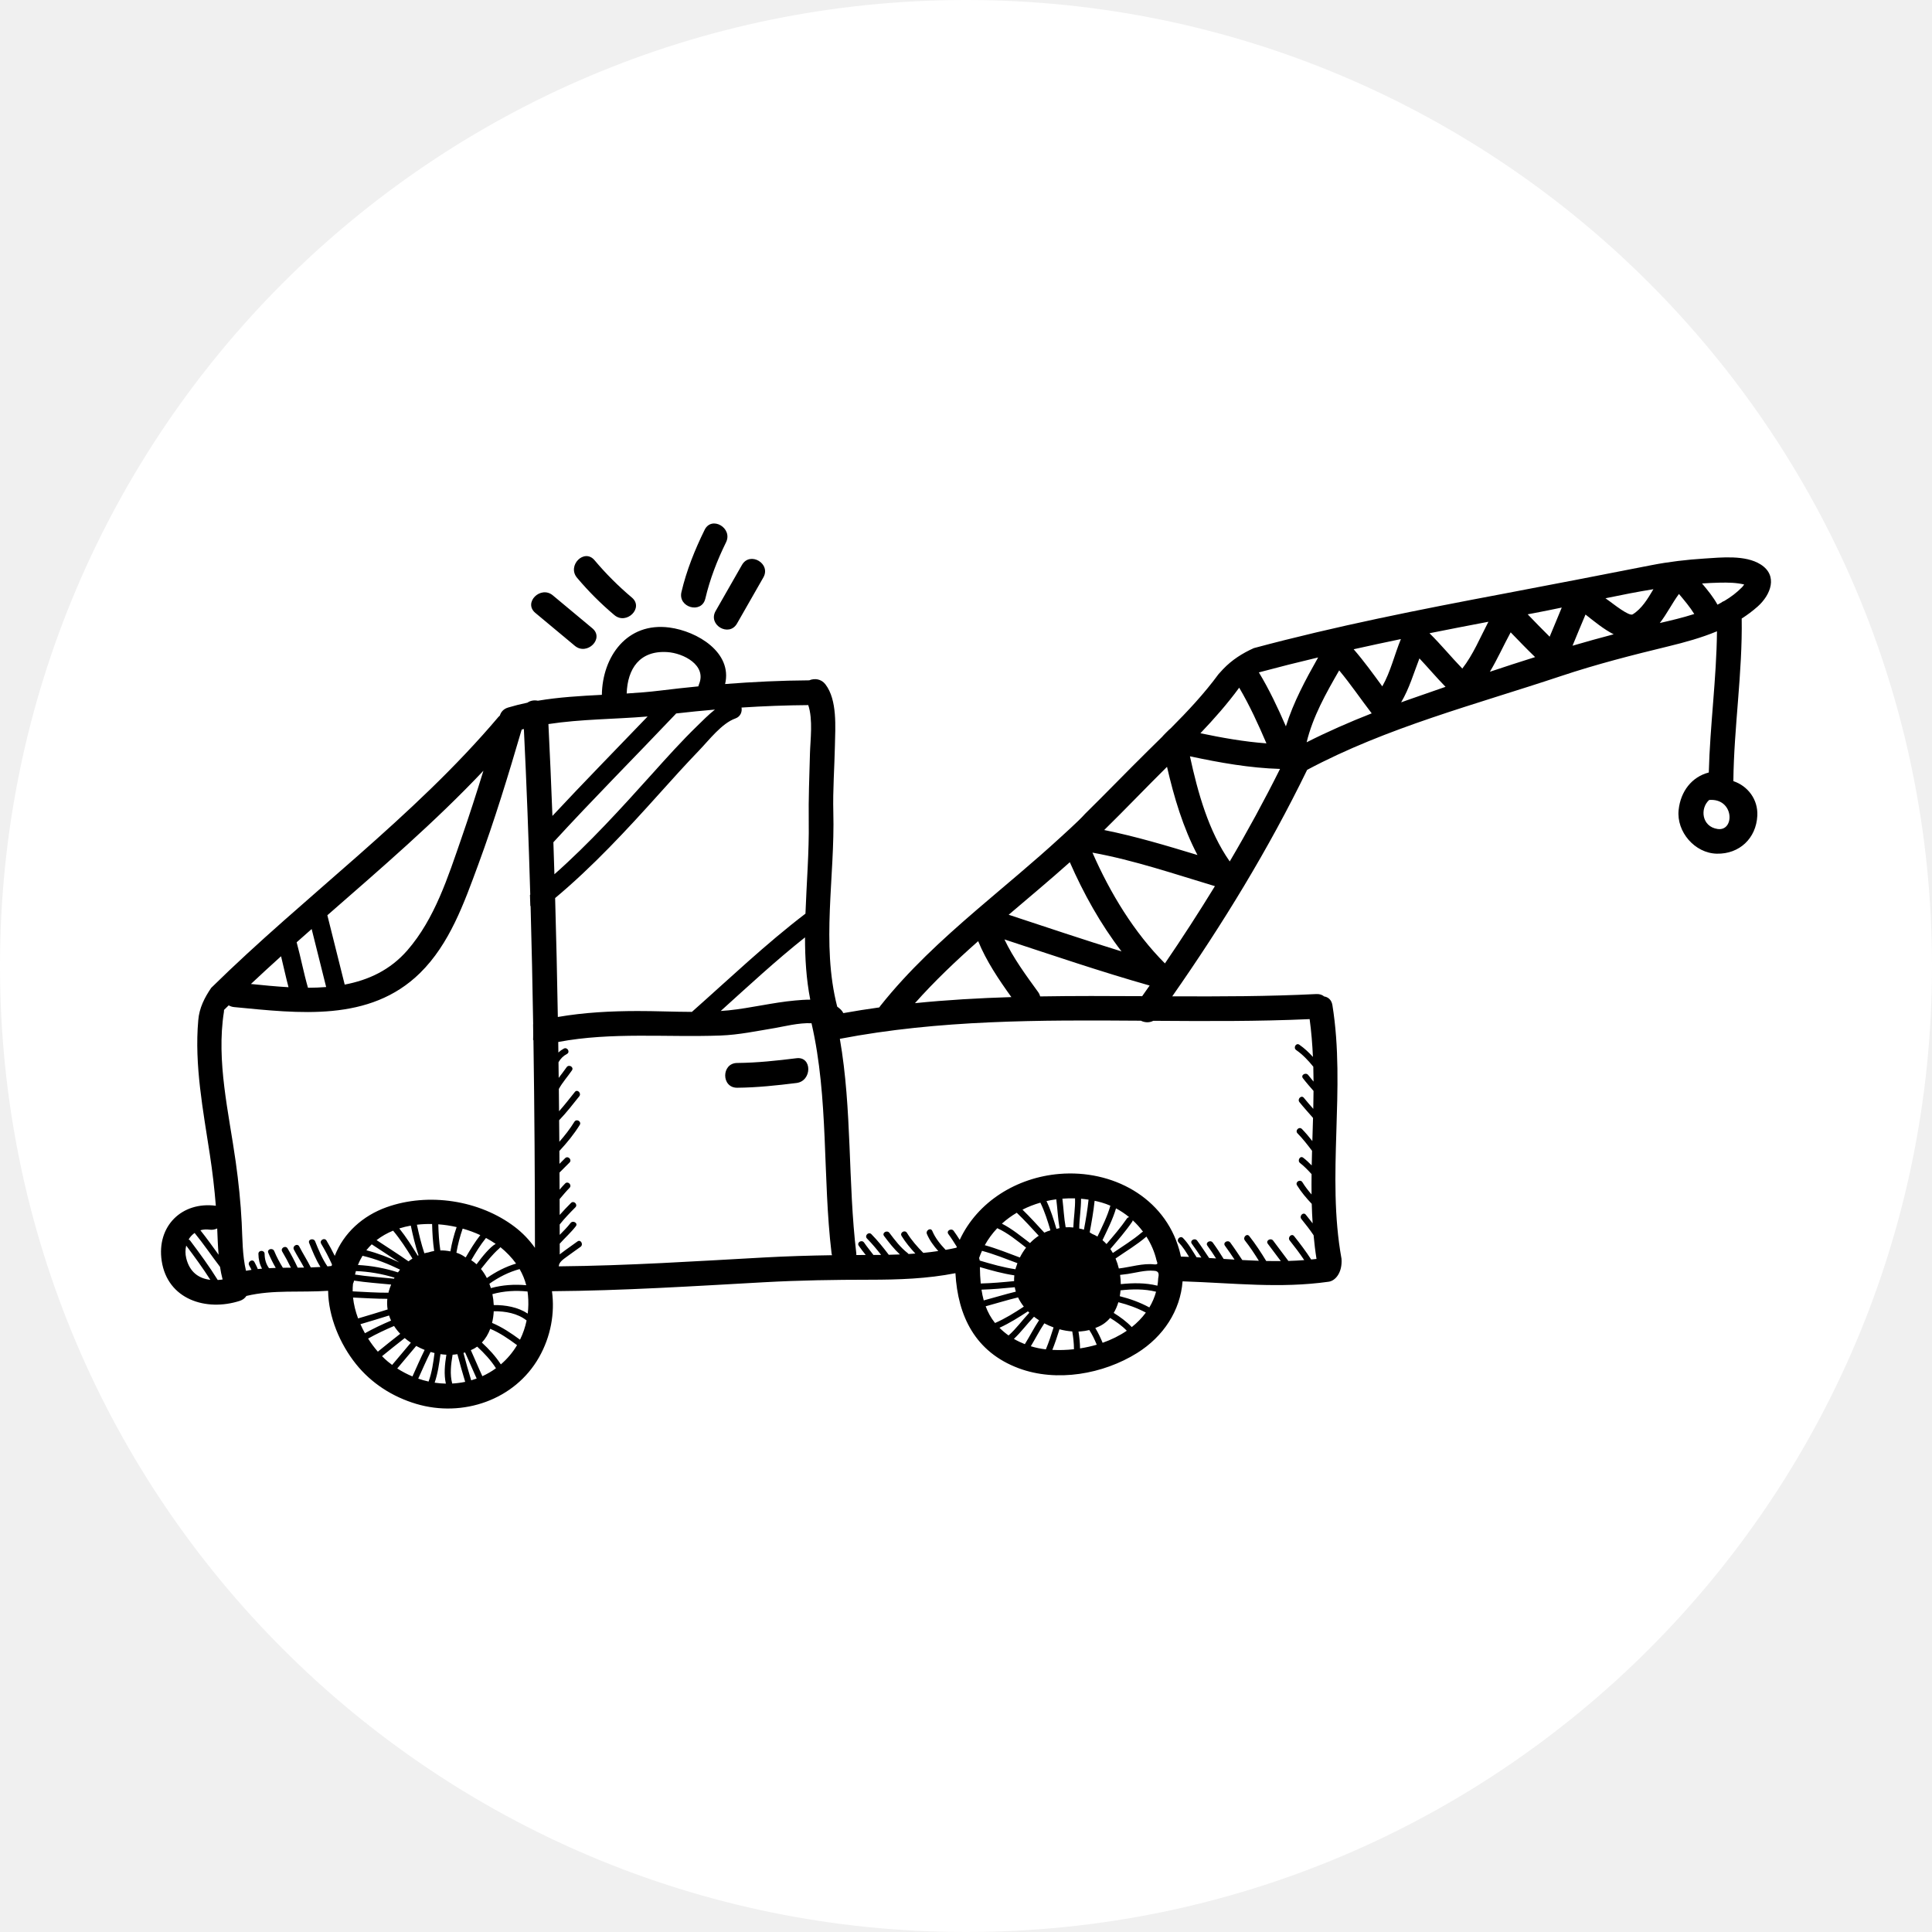
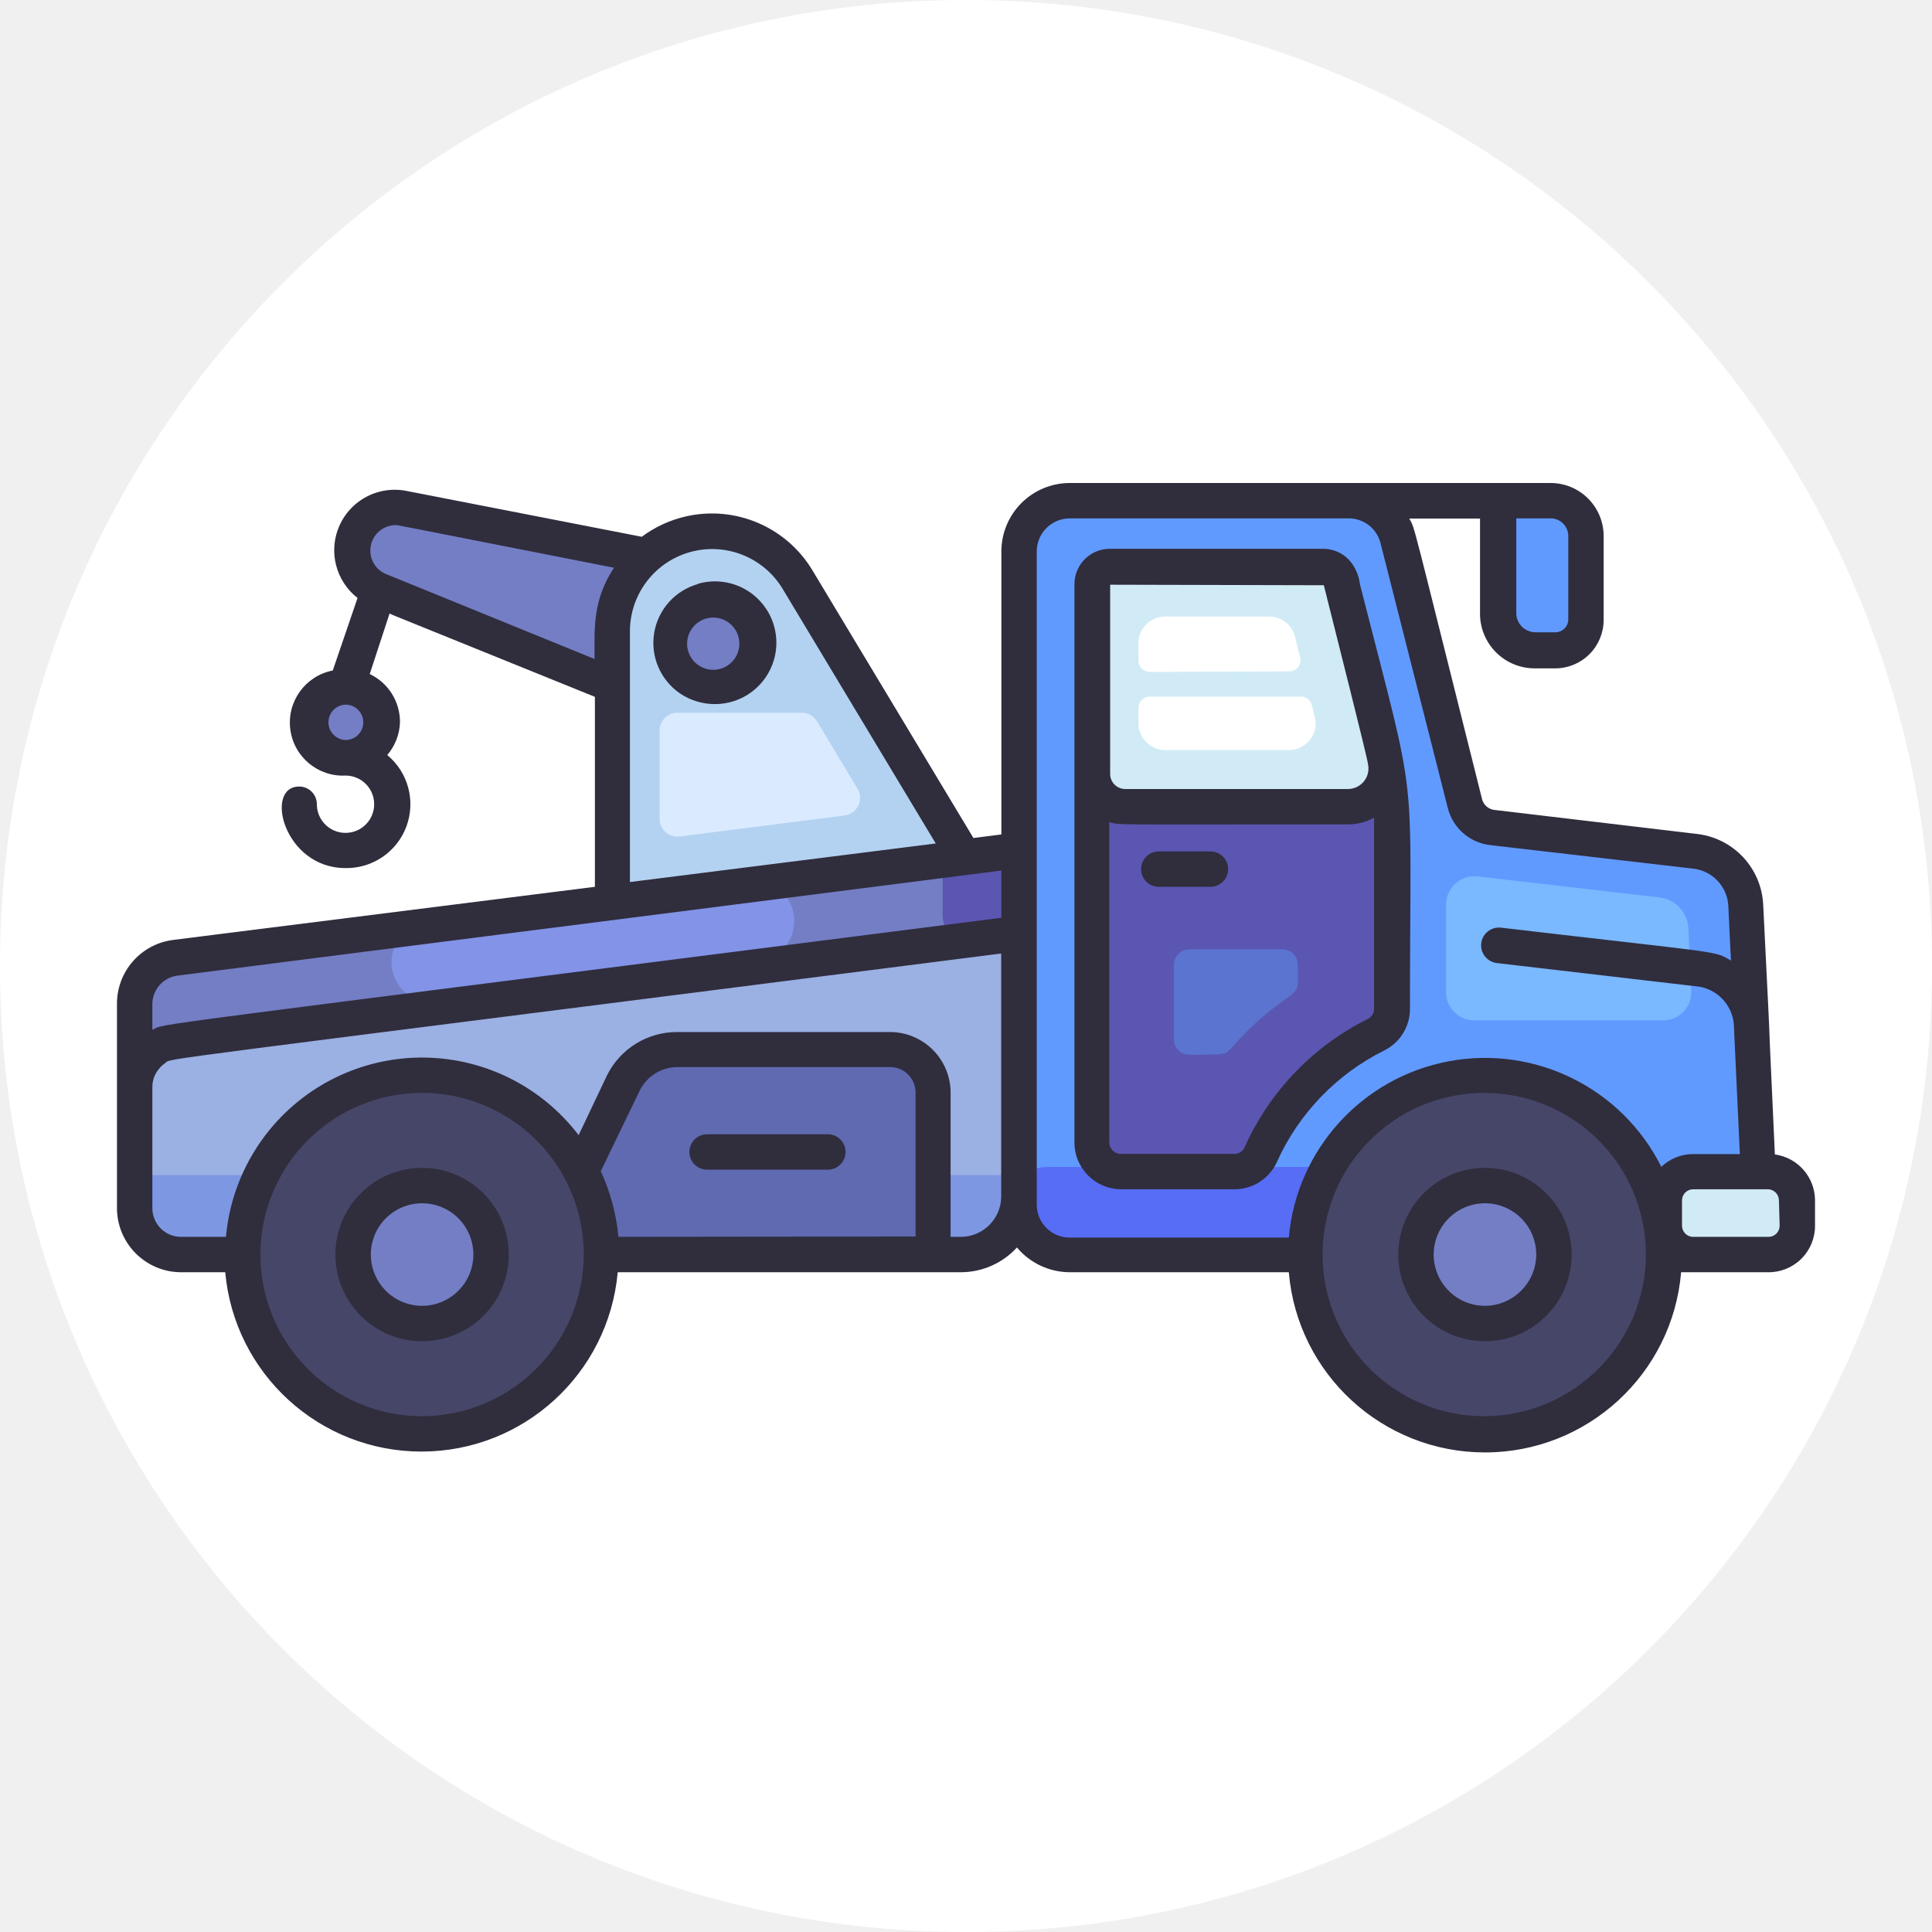
<svg xmlns="http://www.w3.org/2000/svg" width="512" height="512" fill="none">
  <circle cx="256" cy="256" r="256" fill="#fff" />
-   <g clip-path="url(#a)" fill="#000">
-     <path d="M466.56 149.565c-4.042-2.541-10.411-1.83-14.909-1.544-4.663.296-9.376.849-13.964 1.745-13.086 2.551-26.168 5.117-39.27 7.586-22.179 4.178-44.336 8.552-66.141 14.407-3.01 1.35-5.804 3.111-8.162 5.593-.406.428-.795.872-1.195 1.305-3.768 5.139-8.163 9.826-12.679 14.357-.129.036-2.21 2.126-2.242 2.235a2609.48 2609.48 0 0 1-3.788 3.733c-5.595 5.509-11.049 11.183-16.655 16.689-1.681 1.931-6.577 6.253-6.575 6.29-7.163 6.585-14.719 12.767-22.107 19.12-.088.07-.174.144-.256.222-9.06 7.799-17.854 15.867-25.327 25.28a3.607 3.607 0 0 0-.272.394c-3.179.437-6.354.941-9.525 1.509a3.332 3.332 0 0 0-.658-.918 7.802 7.802 0 0 0-.967-.8c-4.293-16.694-.572-34.485-1.028-51.475-.157-5.895.299-11.778.421-17.673.1-4.899.676-12.093-2.51-16.258-1.14-1.49-2.919-1.648-4.3-1.068-7.435.048-14.871.402-22.29.982 1.982-8.367-7.375-13.992-14.74-14.972-11.265-1.501-17.785 7.727-17.921 17.834-5.687.291-11.368.619-16.958 1.559-.968-.206-1.999-.033-2.766.517a59.78 59.78 0 0 0-5.146 1.298c-1.2.361-1.881 1.177-2.154 2.109-.131.115-.263.228-.388.375-22.618 26.732-51.242 47.333-76.117 71.796-1.747 2.574-3.163 5.292-3.43 8.59-1.055 11.9 1.298 23.912 3.079 35.645a188.866 188.866 0 0 1 1.578 13.511c-9.05-1.182-15.736 5.453-14.348 14.62 1.549 10.239 11.807 13.454 20.7 10.581.808-.26 1.374-.733 1.744-1.3 7.078-1.707 14.428-.86 21.66-1.364.082 6.926 3.165 14.139 7.368 19.391 4.115 5.142 9.71 8.708 16.002 10.582 12.314 3.665 26.115-1.036 32.53-12.358 3.101-5.475 4.221-11.653 3.424-17.508 18.779-.135 37.523-1.34 56.269-2.377 9.346-.518 18.631-.661 27.989-.665 7.583-.002 15.216-.261 22.662-1.733.637 11.372 5.241 20.894 16.773 25.196 10.073 3.756 22.393 1.555 31.346-4.023 7.038-4.385 11.494-11.285 12.077-19.012 13.767.457 25.736 1.934 38.737.1 1.74-.245 3.642-2.389 3.384-6.076-4.028-22.205 1.179-44.912-2.41-67.201-.23-1.435-1.134-2.152-2.19-2.325-.512-.42-1.194-.675-2.068-.632-12.703.633-25.444.661-38.187.602 13.365-19.117 25.529-39.025 35.745-60.015 21.168-11.281 44.578-17.286 67.216-24.839 9.461-3.157 18.858-5.553 28.548-7.906 4.35-1.056 8.723-2.259 12.847-3.976-.12 12.498-1.848 24.923-2.167 37.417-4.502 1.16-7.488 5.001-7.998 9.962-.594 5.77 4.293 11.433 10.121 11.556 6.014.128 10.433-4.087 10.735-10.052.223-4.359-2.56-7.913-6.349-9.176.152-14.393 2.441-28.682 2.209-43.089a33.22 33.22 0 0 0 4.241-3.189c3.461-3.082 5.464-8.203.752-11.164Zm-338.449 54.687c-1.847 5.979-3.764 11.937-5.813 17.85-3.566 10.293-7.072 21.382-14.338 29.739-4.573 5.26-10.347 7.898-16.612 9.085l-4.594-18.375c14.162-12.384 28.455-24.634 41.357-38.299Zm-45.518 41.951c1.28 5.124 2.56 10.247 3.842 15.371-1.59.126-3.2.189-4.82.193-1.143-3.975-1.91-8.057-3-12.05a931.741 931.741 0 0 1 3.978-3.514Zm-8.11 7.214c.67 2.733 1.255 5.487 1.974 8.203-3.361-.187-6.712-.521-9.96-.854 2.634-2.48 5.3-4.925 7.987-7.349Zm-18.969 72.458a3.479 3.479 0 0 0 2.045-.325c.098 2.303.173 4.645.373 6.966-1.59-2.175-3.145-4.384-4.832-6.484a5.843 5.843 0 0 1 2.414-.157Zm-6.16 7.549a7.052 7.052 0 0 1-.007-3.328c2.22 2.967 4.408 5.952 6.396 9.073-3-.337-5.485-1.998-6.39-5.745Zm8.345 5.786c-2.237-3.61-4.752-7.031-7.303-10.434a.836.836 0 0 0-.407-.301c.4-.69.94-1.274 1.589-1.723 2.369 2.892 4.456 6.007 6.73 8.973a32.62 32.62 0 0 0 .685 3.353c-.435.066-.867.106-1.294.132Zm53.209-6.535-.197.087c-1.524-2.48-3.072-4.943-4.9-7.214a23.836 23.836 0 0 1 3.054-.745c.559 2.649 1.189 5.304 2.043 7.872Zm-.42-8.114a29.508 29.508 0 0 1 4.025-.187c.054 2.402.201 4.785.545 7.15-.51.086-1.017.209-1.514.371-.367.059-.727.142-1.081.236-.823-2.468-1.436-5.02-1.975-7.57Zm-1.184 8.967c-.361.228-.713.475-1.052.739-2.767-1.943-5.627-3.751-8.454-5.621a18.461 18.461 0 0 1 4.379-2.506c1.933 2.305 3.553 4.831 5.127 7.388Zm-3.499 1.026c-2.805-1.321-5.689-2.448-8.718-3.216.441-.562.916-1.088 1.426-1.58 2.426 1.612 4.885 3.165 7.292 4.796Zm.217 1.915c-.192.233-.377.474-.556.722a41.234 41.234 0 0 0-10.605-1.953c.341-.871.748-1.683 1.213-2.443 3.481.825 6.766 2.12 9.948 3.674Zm-1.47 2.132c-.05.085-.092.175-.141.261-3.44-.344-6.901-.555-10.328-1.088.07-.315.15-.623.234-.926 3.47.137 6.921.719 10.235 1.753Zm-.892 1.819a16.022 16.022 0 0 0-.625 1.774c-.038.131-.062.26-.095.39-3.152.014-6.308-.207-9.477-.362a15.62 15.62 0 0 1 .088-2.034 2.65 2.65 0 0 0 .276-.813c3.26.496 6.554.724 9.833 1.045Zm-10.102 3.441c3.04.144 6.069.338 9.09.341a10.67 10.67 0 0 0 .077 2.82 444.413 444.413 0 0 1-7.829 2.374c-.678-1.825-1.145-3.694-1.338-5.535Zm1.96 7.062a414.66 414.66 0 0 0 7.59-2.304c.149.461.323.911.528 1.349-2.362 1.01-4.684 2.097-6.924 3.352a29.096 29.096 0 0 1-1.194-2.397Zm2.033 3.809c2.225-1.248 4.532-2.327 6.877-3.333a14.109 14.109 0 0 0 1.634 2.069 359.595 359.595 0 0 0-5.932 4.736 28.442 28.442 0 0 1-2.579-3.472Zm5.238 6.105a21.87 21.87 0 0 1-1.546-1.435 373.808 373.808 0 0 1 6.013-4.8c.512.437 1.057.844 1.623 1.224-1.668 1.948-3.273 3.955-4.958 5.892a24.83 24.83 0 0 1-1.132-.881Zm6.515 3.934a26.012 26.012 0 0 1-4.029-2.114c1.7-1.966 3.323-4.003 5.02-5.967.722.397 1.471.75 2.238 1.052-1.146 2.309-2.164 4.68-3.229 7.029Zm4.275 1.353a24.856 24.856 0 0 1-2.742-.773c1.071-2.366 2.099-4.751 3.267-7.066.348.103.697.198 1.048.282-.332 2.567-.686 5.13-1.573 7.557Zm4.578.551a23.135 23.135 0 0 1-2.971-.251c.838-2.45 1.2-4.995 1.546-7.559a17.36 17.36 0 0 0 1.562.15c-.418 2.593-.685 5.179-.137 7.66Zm-1.463-35.301c-.339-2.288-.485-4.595-.539-6.918 1.626.12 3.257.366 4.86.734a40.418 40.418 0 0 0-1.658 6.437 11.95 11.95 0 0 0-2.663-.253Zm12.327 7.319a13.641 13.641 0 0 0-1.559-2.405c.551-.71 1.117-1.41 1.692-2.101a45.977 45.977 0 0 1 1.777-2.017c.243-.26.496-.511.752-.756.105-.098.211-.192.32-.284.028-.024.398-.359.622-.611 1.527 1.226 3.038 2.799 4.143 4.346-2.785.817-5.367 2.171-7.747 3.828Zm8.684-2.371a16.907 16.907 0 0 1 1.754 4.272c-3.158-.271-6.284-.083-9.368.772a16.826 16.826 0 0 0-.398-1.159c2.44-1.731 5.117-3.103 8.012-3.885Zm-11.415-1.276c-.44-.398-.909-.762-1.41-1.077 1.192-2.046 2.424-4.06 3.911-5.896a27.014 27.014 0 0 1 2.572 1.565c-1.486.798-3.583 3.388-5.073 5.408Zm-2.865-1.828c-.05-.02-.096-.047-.147-.066-.023-.015-.046-.031-.069-.044a7.784 7.784 0 0 0-2.256-1.126 40.55 40.55 0 0 1 1.658-6.389 31.316 31.316 0 0 1 4.674 1.725c-1.453 1.848-2.669 3.861-3.86 5.9Zm-3.587 33.432c-.651-2.465-.333-5.055.106-7.641.099-.005.199-.007.297-.016.338-.026.657-.072.974-.118.627 2.459 1.336 4.896 2.063 7.328a22.48 22.48 0 0 1-3.44.447Zm5.031-.847c-.72-2.411-1.424-4.827-2.048-7.264a8.96 8.96 0 0 0 .429-.134c1.059 2.294 2.012 4.634 3.069 6.924a19.81 19.81 0 0 1-1.45.474Zm2.963-1.097c-1.061-2.279-2.008-4.612-3.057-6.9a8.196 8.196 0 0 0 1.688-.934c1.864 1.728 3.606 3.571 4.973 5.73a20.89 20.89 0 0 1-3.604 2.104Zm4.897-3.129c-1.398-2.168-3.15-4.033-5.027-5.786.959-1.012 1.699-2.254 2.218-3.642 2.569 1.083 4.867 2.67 7.105 4.328a20.608 20.608 0 0 1-4.296 5.1Zm5.078-6.546c-2.335-1.717-4.726-3.328-7.405-4.447.244-.992.393-2.03.444-3.088 3.048-.039 6.333.547 8.709 2.444a21.191 21.191 0 0 1-1.748 5.091Zm2.048-6.915c-2.574-1.715-5.914-2.3-9.008-2.259a18.268 18.268 0 0 0-.356-2.899c3.064-.848 6.169-1.016 9.311-.697.049.325.088.654.119.986.153 1.672.124 3.3-.066 4.869Zm-3.446-22.983c-9.337-7.103-22.917-9.152-33.958-5.211-6.32 2.256-11.384 6.829-13.74 12.895a55.7 55.7 0 0 0-2.18-4.042c-.54-.908-1.96-.085-1.418.829a53.895 53.895 0 0 1 2.869 5.493c-.034.132-.076.259-.108.393-.365.047-.73.084-1.095.12-1.4-2.05-2.342-4.337-3.263-6.637-.39-.971-1.977-.548-1.583.435.871 2.178 1.748 4.365 2.987 6.356-.851.055-1.703.093-2.555.119-.942-1.896-2.09-3.67-3.061-5.557-.484-.941-1.9-.112-1.418.829.836 1.624 1.842 3.155 2.696 4.769-.565.008-1.13.013-1.695.016a55.285 55.285 0 0 0-2.68-5.096c-.54-.908-1.96-.084-1.419.829a55.735 55.735 0 0 1 2.299 4.277c-.709.004-1.417.009-2.125.017-.871-1.41-1.654-2.874-2.287-4.411-.398-.964-1.986-.542-1.582.436a33.82 33.82 0 0 0 1.984 4.016c-.596.017-1.19.041-1.784.072-.796-1.108-1.15-2.328-1.17-3.788-.015-1.057-1.656-1.059-1.642 0 .02 1.45.325 2.741.958 3.911-.374.032-.747.07-1.122.11-.237-.645-.595-1.268-.887-1.854-.473-.946-1.89-.115-1.418.829.18.359.441.799.64 1.235a38.63 38.63 0 0 0-1.463.244c-.975-4.123-.924-8.543-1.137-12.743-.275-5.43-.828-10.739-1.581-16.117-1.818-12.975-5.2-26.633-3.128-39.767.028-.176.026-.34.03-.505.407-.405.825-.802 1.235-1.205.408.239.883.404 1.436.458 17.05 1.624 35.918 4.078 49.267-9.028 7.861-7.718 11.679-18.557 15.402-28.651 4.346-11.783 8.007-23.816 11.539-35.866l.58-.151c.72 14.626 1.269 29.257 1.692 43.89-.03.029-.049.06-.078.09.039.963.071 1.927.094 2.89.024.026.046.056.072.082.288 10.429.514 20.861.684 31.294-.013.014-.02.032-.033.046.002.02.012.035.012.055.009 1.347.072 2.686.003 4.021.031.045.056.093.089.135.274 18.333.392 36.669.399 55.002a25.234 25.234 0 0 0-5.357-5.564Zm40.438-152.322c4.294.277 10.496 3.486 8.394 8.526-.08.192-.135.377-.179.558-3.397.331-6.789.706-10.175 1.123-2.921.36-5.862.587-8.808.767.214-6.493 3.386-11.45 10.768-10.974Zm-31.51 19.073c8.657-1.321 17.552-1.281 26.293-2.007-8.417 8.779-16.942 17.453-25.232 26.35-.308-8.115-.656-16.231-1.061-24.343Zm1.316 31.32c10.592-11.548 21.654-22.652 32.439-34.017.034-.037.056-.075.088-.113 3.42-.393 6.849-.734 10.282-1.028-1.705 1.343-3.261 2.941-4.732 4.37-4.11 3.994-7.95 8.27-11.78 12.53-8.218 9.136-16.733 18.524-26.024 26.741-.087-2.828-.176-5.656-.273-8.483Zm28.143-12.955c3.469-3.866 6.949-7.72 10.551-11.463 2.554-2.652 5.934-7.108 9.532-8.385 1.372-.488 1.829-1.764 1.636-2.893 5.89-.381 11.788-.605 17.681-.648 1.294 3.843.542 9.32.451 12.804-.159 6.04-.411 12.026-.323 18.068.118 8.064-.577 16.242-.869 24.394-10.55 8.054-20.169 17.244-30.096 26.035-4.838-.012-9.698-.237-14.481-.228-7.049.013-14.106.376-21.046 1.576a2736.672 2736.672 0 0 0-.717-31.512c9.961-8.322 19.066-18.147 27.681-27.748Zm39.929 54.67c-1.39-.002-2.777.109-4.074.227-5.891.536-11.655 1.995-17.534 2.602-.703.073-1.412.119-2.119.172 7.338-6.622 14.6-13.365 22.339-19.509 0 5.548.328 11.066 1.388 16.508Zm-12.181 68.321c-18.332 1.004-36.094 2.176-54.455 2.355.002-1.127 1.268-1.915 2.127-2.563 1.194-.901 2.442-1.726 3.643-2.617.839-.623.022-2.048-.829-1.418-1.396 1.038-2.845 2.001-4.222 3.06-.162.123-.325.252-.49.38.008-.097.017-.194.017-.295 0-.847-.003-1.696-.004-2.545 1.398-1.569 2.984-2.968 4.273-4.639.647-.838-.78-1.655-1.417-.829-.865 1.122-1.868 2.12-2.86 3.128l-.005-2.752c1.277-1.613 2.7-3.091 4.153-4.545.75-.749-.411-1.91-1.16-1.161a67.972 67.972 0 0 0-2.997 3.179c-.004-1.404-.004-2.807-.009-4.211.857-1.003 1.692-2.027 2.618-2.969.742-.755-.418-1.916-1.16-1.16a32.285 32.285 0 0 0-1.471 1.628c-.006-1.508-.015-3.018-.023-4.526l2.654-2.653c.748-.748-.412-1.909-1.16-1.16l-1.505 1.505c-.007-1.141-.011-2.28-.017-3.42 1.99-2.142 3.865-4.423 5.392-6.898.557-.904-.864-1.726-1.418-.829-1.158 1.878-2.528 3.632-3.992 5.299-.014-1.903-.033-3.807-.05-5.709 1.915-1.996 3.607-4.179 5.331-6.34.653-.818-.501-1.988-1.161-1.16-1.376 1.726-2.728 3.469-4.191 5.116-.018-1.967-.035-3.938-.057-5.906.974-1.776 2.334-3.26 3.472-4.927.598-.875-.824-1.695-1.417-.829-.663.97-1.397 1.88-2.093 2.817l-.052-4.134a5.388 5.388 0 0 1 2.236-2.205c.938-.491.109-1.906-.829-1.417a6.661 6.661 0 0 0-1.44 1.037c-.013-.931-.021-1.864-.035-2.793 14.147-2.667 28.693-1.187 43.015-1.71 4.873-.178 9.685-1.208 14.485-1.998 1.95-.323 6.38-1.449 9.621-1.253 4.597 19.992 2.886 40.702 5.311 60.965.022.18.069.341.112.505-5.979.092-11.947.269-17.941.597Zm125.857-150.997c2.77 4.698 5.064 9.728 7.217 14.758-5.898-.441-11.71-1.471-17.498-2.685 3.656-3.832 7.163-7.81 10.281-12.073Zm-19.13 20.972c1.839 8.01 4.247 16.118 8.07 23.373-8.177-2.483-16.348-4.937-24.715-6.622 5.618-5.51 11.057-11.224 16.645-16.751Zm-25.756 25.279c3.63 8.281 8.154 16.436 13.702 23.638-10.021-3.076-19.949-6.443-29.907-9.713 5.429-4.618 10.901-9.192 16.205-13.925Zm21.154 32.684c-.66.941-1.317 1.881-1.982 2.817-9.019-.051-18.036-.089-27.04.064a3.168 3.168 0 0 0-.554-1.188c-3.202-4.415-6.55-8.948-8.905-13.915 12.787 4.202 25.528 8.549 38.481 12.222Zm-45.444-11.761c2.179 5.312 5.441 10.151 8.798 14.822-8.534.262-17.054.746-25.549 1.608 5.204-5.855 10.886-11.235 16.751-16.43Zm.247 83.976c.226-.657.488-1.289.768-1.908 3.202.866 6.282 2.104 9.386 3.267a15.7 15.7 0 0 0-.435 1.287c-.031.11-.052.218-.081.326-3.216-.475-6.347-1.373-9.475-2.303a3.696 3.696 0 0 0-.163-.669Zm18.901-7.341a10.95 10.95 0 0 0-1.621.612c-1.9-2.059-3.773-4.145-5.784-6.095a27.37 27.37 0 0 1 4.741-1.854c1.142 2.341 1.926 4.831 2.664 7.337Zm-1.039-7.76a29.255 29.255 0 0 1 2.591-.462c.326 2.546.429 5.112.866 7.628-.276.057-.55.126-.823.208-.74-2.513-1.52-5.015-2.634-7.374Zm-2.056 9.192a13.496 13.496 0 0 0-2.319 1.941c-2.413-1.823-4.738-3.774-7.446-5.147a24.283 24.283 0 0 1 3.937-2.886c2.034 1.941 3.923 4.024 5.828 6.092Zm-3.36 3.151a15.73 15.73 0 0 0-1.641 2.616c-3.078-1.149-6.132-2.38-9.297-3.262a21.825 21.825 0 0 1 3.306-4.504c2.821 1.278 5.19 3.265 7.632 5.15Zm-12.232 5.153c3.013.885 6.031 1.725 9.122 2.191a10.811 10.811 0 0 0-.061 1.528c-2.943.291-5.886.56-8.845.632a50.553 50.553 0 0 1-.216-4.351Zm1.015 8.834a24.443 24.443 0 0 1-.594-2.849c2.949-.082 5.882-.353 8.816-.642.073.396.167.788.284 1.17-2.853.688-5.661 1.569-8.506 2.321Zm.51 1.559c2.866-.77 5.7-1.674 8.585-2.356.407.866.925 1.683 1.525 2.448-2.444 1.612-4.945 3.171-7.625 4.337-1.103-1.362-1.902-2.856-2.485-4.429Zm3.659 5.698c2.639-1.21 5.117-2.763 7.545-4.365.121.122.24.248.366.366-1.871 1.981-3.462 4.239-5.501 6.033a19.372 19.372 0 0 1-2.41-2.034Zm3.825 2.938c1.92-1.808 3.487-3.97 5.325-5.874.427.334.875.647 1.336.942-1.351 2.045-2.46 4.242-3.762 6.331-1-.395-1.972-.855-2.899-1.399Zm4.481 1.951c1.219-2.013 2.273-4.121 3.58-6.069.791.417 1.613.779 2.451 1.081-.607 1.968-1.257 3.916-2.04 5.814a21.697 21.697 0 0 1-3.991-.826Zm5.705.964c.713-1.788 1.319-3.615 1.892-5.459a17.66 17.66 0 0 0 3.387.571c.27 1.565.447 3.134.45 4.715a35.579 35.579 0 0 1-5.729.173Zm5.558-32.434a11.452 11.452 0 0 0-2.028-.056c-.454-2.495-.558-5.053-.867-7.581a29.734 29.734 0 0 1 3.352-.08c.092 2.558-.368 5.156-.457 7.717Zm1.785 32.041c-.017-1.496-.171-2.983-.412-4.469.195-.008.391-.014.584-.029a13.773 13.773 0 0 0 2.279-.369c.798 1.221 1.416 2.538 1.972 3.89a34.51 34.51 0 0 1-4.423.977Zm-.214-31.768c.016-2.603.496-5.273.477-7.892.666.057 1.329.134 1.99.238-.271 2.676-.729 5.319-1.221 7.959a7.278 7.278 0 0 0-1.246-.305Zm16.584 1.026c-2.388 2.056-5.09 3.675-7.678 5.454a13.317 13.317 0 0 0-.655-1.056c2.001-2.356 4.042-4.678 5.788-7.235a.776.776 0 0 0 .138-.373 22.04 22.04 0 0 1 2.73 3.035.843.843 0 0 0-.323.175Zm1.161 1.16c.021-.018.027-.041.047-.061 1.247 1.949 2.169 4.081 2.684 6.289.222.746.564 1.156-.57 1.093-3.019-.362-6.246.704-9.411 1.086-.222-.911-.51-1.8-.872-2.649 2.719-1.901 5.596-3.583 8.122-5.758Zm-5.124-4.828c-1.628 2.385-3.526 4.559-5.398 6.753a11.25 11.25 0 0 0-1.062-1.022c1.31-2.762 2.71-5.48 3.586-8.429 1.239.66 2.41 1.445 3.493 2.336a.8.8 0 0 0-.619.362Zm-7.795 4.772a9.483 9.483 0 0 0-1.404-.702l-.07-.045c-.191-.137-.387-.25-.58-.366.517-2.777 1.007-5.556 1.304-8.367a28.55 28.55 0 0 1 1.887.468c.782.224 1.543.509 2.287.83-.813 2.865-2.143 5.51-3.424 8.182Zm1.369 28.153c-.564-1.364-1.177-2.676-1.941-3.918.163-.069.333-.131.49-.206 1.381-.525 2.523-1.382 3.441-2.463 1.584.971 3.138 2.065 4.415 3.391-1.953 1.333-4.12 2.396-6.405 3.196Zm7.721-4.162c-1.386-1.468-3.058-2.684-4.782-3.759a12.37 12.37 0 0 0 1.231-2.831c2.537.639 4.976 1.525 7.288 2.746a20.16 20.16 0 0 1-3.737 3.844Zm4.664-5.213c-2.477-1.331-5.106-2.292-7.837-2.973.092-.508.156-1.028.201-1.553 3.152-.342 6.307-.406 9.416.369a16.26 16.26 0 0 1-1.78 4.157Zm2.137-5.762c-3.204-.791-6.457-.746-9.707-.408a18.623 18.623 0 0 0-.189-2.445 40.93 40.93 0 0 0 2.001-.249c2.124-.313 4.689-1.06 6.974-.845 1.473.047 1.319 1.014 1.125 2.037-.03.639-.099 1.275-.204 1.91Zm40.337-70.64c.461 3.333.725 6.675.876 10.019-1.08-1.188-2.246-2.297-3.602-3.235-.873-.603-1.692.82-.83 1.418 1.763 1.221 3.195 2.769 4.531 4.407.037 1.316.058 2.631.064 3.948a43.43 43.43 0 0 1-1.408-1.733c-.633-.829-2.06-.014-1.418.829.891 1.167 1.86 2.27 2.821 3.376a300.801 300.801 0 0 1-.067 4.749c-.845-.964-1.692-1.929-2.498-2.925-.666-.823-1.819.345-1.16 1.16 1.153 1.426 2.393 2.785 3.595 4.173-.057 2.045-.12 4.089-.183 6.136-.872-1.112-1.777-2.2-2.768-3.209-.742-.756-1.902.405-1.16 1.16 1.41 1.435 2.643 3.025 3.851 4.63-.037 1.29-.068 2.581-.093 3.871-.707-.72-1.436-1.42-2.248-2.045-.838-.646-1.655.781-.828 1.418 1.121.865 2.091 1.89 3.041 2.93a225.145 225.145 0 0 0-.005 5.389c-.883-1.02-1.714-2.086-2.431-3.249-.554-.898-1.972-.074-1.417.829 1.109 1.797 2.462 3.387 3.898 4.91.047 1.723.126 3.444.239 5.165-.599-.773-1.21-1.535-1.816-2.294-.662-.828-1.815.343-1.161 1.161 1.114 1.392 2.241 2.795 3.229 4.285.196 2.096.436 4.189.772 6.28-.47.056-.941.102-1.411.15-1.392-2.149-2.927-4.192-4.528-6.197-.659-.828-1.812.342-1.16 1.16 1.35 1.69 2.65 3.406 3.847 5.2-1.398.107-2.797.18-4.2.22l-4.036-5.382c-.628-.837-2.052-.019-1.418.828 1.148 1.531 2.297 3.061 3.444 4.592a124.38 124.38 0 0 1-3.862-.023c-1.388-2.273-2.834-4.496-4.488-6.594-.655-.832-1.808.339-1.16 1.161 1.35 1.712 2.546 3.527 3.691 5.376-1.46-.051-2.923-.118-4.385-.197-1.051-1.548-2.068-3.121-3.18-4.626-.623-.84-2.047-.022-1.418.829.887 1.199 1.711 2.442 2.543 3.679-.963-.057-1.925-.118-2.886-.178-.913-1.477-1.855-2.933-2.887-4.33-.621-.84-2.046-.023-1.418.829a57.717 57.717 0 0 1 2.289 3.372l-1.836-.116c-1.045-1.541-2.058-3.103-3.164-4.601-.622-.84-2.046-.023-1.417.829.879 1.19 1.698 2.422 2.521 3.651-.42-.024-.837-.049-1.257-.071-1.131-1.752-2.128-3.578-3.589-5.091-.736-.762-1.897.399-1.16 1.161 1.106 1.144 1.919 2.489 2.75 3.829-.722-.033-1.445-.062-2.165-.087a24.7 24.7 0 0 0-.422-1.761c-3.97-14.04-17.827-21.314-31.796-20.14-11.278.946-21.671 7.334-26.392 17.473a45.133 45.133 0 0 0-1.598-2.373c-.62-.842-2.045-.025-1.418.829.804 1.092 1.522 2.24 2.248 3.383-.031.083-.071.158-.101.242-.953.216-1.909.403-2.866.573-1.427-1.497-2.722-3.087-3.542-5.027-.411-.973-1.824-.134-1.417.829.717 1.696 1.796 3.151 3.006 4.504a81.547 81.547 0 0 1-3.968.494c-1.604-1.641-3.122-3.341-4.332-5.311-.553-.9-1.973-.076-1.417.829 1.043 1.695 2.3 3.21 3.646 4.655-.601.046-1.203.09-1.804.124a.887.887 0 0 0-.204-.223c-1.931-1.49-3.414-3.447-4.868-5.384-.627-.836-2.052-.018-1.417.829 1.302 1.735 2.618 3.429 4.196 4.893-.982.039-1.966.067-2.949.086-1.442-1.897-2.925-3.755-4.604-5.457-.744-.754-1.904.407-1.16 1.16 1.344 1.363 2.562 2.824 3.734 4.328-.677.009-1.353.017-2.03.019-.82-1.097-1.71-2.143-2.48-3.278-.592-.869-2.014-.05-1.418.829.577.849 1.22 1.648 1.852 2.454l-.375.002c-.706 0-1.41.009-2.115.011 0-.146.01-.287-.009-.445-2.26-18.885-1.086-38.105-4.36-56.849 26.334-5.052 53.053-4.997 79.779-4.802.994.497 2.233.587 3.285.024 13.837.095 27.663.178 41.432-.446Zm-38.344-14.763c-8.159-8.162-14.537-18.683-19.207-29.359 11.032 2.006 21.724 5.665 32.453 8.883a495.945 495.945 0 0 1-13.246 20.476Zm17.173-27.02c-5.612-7.997-8.45-18.212-10.547-27.865 7.88 1.681 15.806 3.106 23.876 3.343a401.365 401.365 0 0 1-13.329 24.522Zm7.718-50.103a550.857 550.857 0 0 1 15.71-3.962c-3.345 5.921-6.542 11.846-8.546 18.261-2.126-4.9-4.414-9.76-7.164-14.299Zm12.662 18.52c1.637-6.786 5.129-12.989 8.626-19.053 3.041 3.658 5.718 7.607 8.616 11.388-5.86 2.299-11.627 4.827-17.242 7.665Zm20.048-14.819c-2.447-3.345-4.872-6.708-7.589-9.834 4.167-.93 8.34-1.829 12.521-2.696-1.7 4.121-2.735 8.689-4.932 12.53Zm6.961 3.535c-.658.229-1.314.468-1.969.702 2.156-3.632 3.316-7.684 4.852-11.646 2.332 2.486 4.535 5.095 6.917 7.534a2387.637 2387.637 0 0 0-9.8 3.41Zm14.247-8.251c-2.963-3.061-5.663-6.374-8.701-9.364a1693.344 1693.344 0 0 1 15.615-3.04c-2.19 4.207-4.042 8.706-6.914 12.404Zm7.301.848c2.018-3.357 3.632-6.997 5.514-10.446 2.133 2.213 4.264 4.425 6.475 6.558a677.976 677.976 0 0 0-11.989 3.888Zm15.844-9.288c-1.977-1.94-3.896-3.941-5.82-5.936l1.585-.299c2.476-.464 4.956-.971 7.442-1.492-1.082 2.57-2.107 5.166-3.207 7.727Zm6.062 2.386c1.158-2.751 2.252-5.527 3.44-8.263 2.286 1.796 4.832 3.907 7.462 5.235a409.058 409.058 0 0 0-10.902 3.028Zm15.933-8.306c-.947.588-5.314-2.924-6.076-3.454-.382-.265-.757-.54-1.131-.814 4.223-.882 8.461-1.715 12.709-2.404-1.533 2.584-3.057 5.155-5.502 6.672Zm7.195 2.29c1.855-2.367 3.289-5.288 5.076-7.701 1.441 1.716 2.9 3.431 4.06 5.311-3.032.972-6.155 1.708-9.136 2.39Zm15.325 54.586c-4.238-.619-4.723-5.483-2.241-7.692 6.666-.526 6.844 8.363 2.241 7.692Zm6.501-64.105c-1.391 1.436-2.989 2.638-4.718 3.665-.333.115-.64.288-.914.503-.301.165-.597.339-.906.494-1.109-2.024-2.592-3.833-4.096-5.623a101.23 101.23 0 0 1 4.769-.219c2.135-.041 4.309-.008 6.394.485a4.491 4.491 0 0 1-.529.695Z" />
-     <path d="M211.08 280.44c-5.222.646-10.453 1.213-15.72 1.258-4.231.036-4.235 6.6 0 6.564 5.267-.046 10.498-.611 15.72-1.258 4.145-.512 4.195-7.084 0-6.564ZM152.339 171.149c3.228 2.689 7.898-1.93 4.642-4.643l-10.473-8.727c-3.228-2.689-7.898 1.929-4.642 4.642l10.473 8.728ZM162.813 163.002c3.216 2.708 7.884-1.912 4.642-4.642a81.856 81.856 0 0 1-9.892-9.891c-2.73-3.242-7.35 1.427-4.642 4.642a81.64 81.64 0 0 0 9.892 9.891ZM186.918 158.644c1.22-5.192 3.136-10.144 5.488-14.925 1.861-3.783-3.8-7.112-5.669-3.312-2.593 5.276-4.802 10.76-6.148 16.493-.969 4.117 5.36 5.865 6.329 1.744ZM195.314 165.247l6.982-12.219c2.103-3.681-3.57-6.987-5.669-3.313l-6.982 12.218c-2.104 3.682 3.569 6.988 5.669 3.314Z" />
-   </g>
-   <defs>
-     <clipPath id="a">
-       <path fill="#fff" transform="translate(42.666 42.667)" d="M0 0h426.667v426.667H0z" />
-     </clipPath>
-   </defs>
+   <path d="m182.407 189.407-83.578-33.891a11.389 11.389 0 0 1-1.661-20.353 11.392 11.392 0 0 1 8.129-1.397l87 17.063-9.89 38.578Z" fill="#737EC5" />
+   <path d="m254.125 226.297-93.375 11.906v-71.812a26.439 26.439 0 0 1 49.125-13.641l44.25 73.547Z" fill="#B3D2F1" />
+   <path d="M174.813 193.532v23.437a4.687 4.687 0 0 0 5.39 4.688l43.453-5.532a4.682 4.682 0 0 0 3.797-2.616 4.687 4.687 0 0 0-.281-4.602l-10.641-17.719a4.68 4.68 0 0 0-4.125-2.297h-32.812a4.7 4.7 0 0 0-3.359 1.323 4.69 4.69 0 0 0-1.422 3.318Z" fill="#DBEBFF" />
+   <path d="M268.657 224.422v21.985L45.064 275.094a12.376 12.376 0 0 0-10.782 12.234v-22.125a12.377 12.377 0 0 1 10.782-12.234l223.593-28.547Z" fill="#737EC5" />
+   <path d="M103.751 255.078a10.92 10.92 0 0 0 12.281 10.641l85.219-10.875a10.92 10.92 0 0 0-2.766-21.656l-85.218 11.062a10.922 10.922 0 0 0-9.516 10.828Z" fill="#8293E8" />
+   <path d="M249.813 231.453v11.391a5.304 5.304 0 0 0 1.888 4.036 5.287 5.287 0 0 0 2.021 1.057c.742.202 1.52.24 2.278.11l12.891-1.64v-21.985l-14.062 1.828a5.251 5.251 0 0 0-5.016 5.203Z" fill="#5A56B1" />
+   <path d="m45.063 275.094 223.594-28.687v69.75a15.424 15.424 0 0 1-15.422 15.187H46.563a12.33 12.33 0 0 1-12.328-12.141v-32.015a12.33 12.33 0 0 1 10.828-12.094Z" fill="#9BB0E3" />
+   <path d="M268.657 311.422v4.688a15.375 15.375 0 0 1-15.422 15.234H46.563a12.33 12.33 0 0 1-12.328-12.141v-7.781h234.422Z" fill="#7D97E3" />
+   <path d="M245.641 331.344H141.626l21.984-45.281a15.985 15.985 0 0 1 14.391-9.047h56.25a11.486 11.486 0 0 1 11.437 11.437l-.047 42.891Z" fill="#5F6AB1" />
+   <path d="m447.578 224.61-53.812-6.281a8.399 8.399 0 0 1-7.125-6.282l-17.625-70.031a13.501 13.501 0 0 0-13.078-10.219h-73.875a13.407 13.407 0 0 0-13.406 13.407v172.921a13.405 13.405 0 0 0 13.406 13.219h172.078a10.646 10.646 0 0 0 10.64-11.109L460.984 239a15.185 15.185 0 0 0-13.406-14.39Z" fill="#619AFF" />
+   <path d="M268.657 318.125a13.405 13.405 0 0 0 13.406 13.219h172.078a10.65 10.65 0 0 0 9.969-6.893c.507-1.346.735-2.78.672-4.216l-.516-10.969H277.282a8.633 8.633 0 0 0-6.183 2.608 8.62 8.62 0 0 0-2.442 6.251Z" fill="#576DF5" />
+   <path d="m448.187 262.391-.75-16.406a8.68 8.68 0 0 0-2.313-5.46 8.677 8.677 0 0 0-5.281-2.697l-47.906-5.531a7.55 7.55 0 0 0-7.982 4.201 7.537 7.537 0 0 0-.736 3.112v23.109a7.452 7.452 0 0 0 7.546 7.687h49.782a7.453 7.453 0 0 0 7.64-8.015Z" fill="#7AB8FF" />
+   <path d="M353.688 153.219a4.687 4.687 0 0 0-4.687-3.656h-56.484a4.687 4.687 0 0 0-4.688 4.687v147.563a7.743 7.743 0 0 0 2.282 5.485 7.73 7.73 0 0 0 5.499 2.249h30.094a7.593 7.593 0 0 0 6.984-4.687 65.626 65.626 0 0 1 30.703-31.828 7.6 7.6 0 0 0 4.172-6.844c-.187-69.328 2.25-49.219-13.875-112.969Z" fill="#5A56B1" />
+   <path d="M326.032 278.047c12.843-14.484 17.906-13.219 17.906-17.672v-4.687a4.128 4.128 0 0 0-4.125-4.125h-24.609a4.171 4.171 0 0 0-4.125 4.125v19.781a4.126 4.126 0 0 0 4.125 4.078c8.437-.14 9.281.235 10.828-1.5Z" fill="#5A74CF" />
+   <path d="M365.548 200.704c-1.735-7.5-4.688-19.36-11.86-47.485a4.687 4.687 0 0 0-4.687-3.703h-56.484a4.687 4.687 0 0 0-4.688 4.688v49.875a8.766 8.766 0 0 0 8.766 8.765h59.015a10.178 10.178 0 0 0 7.829-3.729 10.175 10.175 0 0 0 2.109-8.411Z" fill="#D1EBF6" />
+   <path d="M341.688 177.922a2.95 2.95 0 0 0 2.859-3.703l-1.359-5.531a7.076 7.076 0 0 0-6.844-5.297h-27.562a7.077 7.077 0 0 0-7.078 7.031v4.688a3.003 3.003 0 0 0 2.953 2.953l37.031-.141Zm3.375 6.703h-40.406a2.999 2.999 0 0 0-2.953 3v4.079a7.127 7.127 0 0 0 7.078 7.078h32.812a7.075 7.075 0 0 0 5.549-2.723 7.068 7.068 0 0 0 1.295-6.043c-.281-.984-.516-2.016-.797-3.141a2.996 2.996 0 0 0-2.578-2.25Z" fill="#fff" />
+   <path d="M110.266 379.063c26.251 0 47.531-21.281 47.531-47.532 0-26.25-21.28-47.531-47.531-47.531-26.25 0-47.531 21.281-47.531 47.531 0 26.251 21.28 47.532 47.531 47.532Z" fill="#464669" />
+   <path d="M110.266 349.813a18.279 18.279 0 0 1-16.904-11.211 18.28 18.28 0 1 1 35.138-7.258 18.311 18.311 0 0 1-5.285 13.018 18.33 18.33 0 0 1-12.949 5.451Z" fill="#737EC5" />
+   <path d="M391.938 379.063c26.251 0 47.532-21.281 47.532-47.532 0-26.25-21.281-47.531-47.532-47.531-26.25 0-47.531 21.281-47.531 47.531 0 26.251 21.281 47.532 47.531 47.532Z" fill="#464669" />
+   <path d="M391.937 349.813a18.284 18.284 0 0 1-17.942-21.78 18.277 18.277 0 0 1 14.262-14.408 18.282 18.282 0 0 1 21.962 17.719 18.325 18.325 0 0 1-11.249 17.047 18.344 18.344 0 0 1-7.033 1.422Z" fill="#737EC5" />
+   <path d="M466.891 309.547H447.11a7.641 7.641 0 0 0-7.641 7.641v6.703a7.64 7.64 0 0 0 7.641 7.64h19.781a7.64 7.64 0 0 0 7.641-7.64v-6.703a7.641 7.641 0 0 0-7.641-7.641Z" fill="#D1EBF6" />
+   <path d="M187.891 181.016c6.42 0 11.625-5.205 11.625-11.625s-5.205-11.625-11.625-11.625c-6.421 0-11.625 5.205-11.625 11.625s5.204 11.625 11.625 11.625ZM90.063 199.86a9.422 9.422 0 0 0 9.422-9.422 9.422 9.422 0 0 0-9.422-9.422 9.422 9.422 0 0 0-9.422 9.422 9.422 9.422 0 0 0 9.422 9.422Z" fill="#737EC5" />
+   <path d="M395.501 131.797h14.062a9.375 9.375 0 0 1 9.375 9.375v22.219a8.15 8.15 0 0 1-5.11 7.52 8.14 8.14 0 0 1-3.14.589h-5.343a9.799 9.799 0 0 1-9.797-9.796v-29.907h-.047Z" fill="#619AFF" />
+   <path d="M366.86 278.375a12.283 12.283 0 0 0 6.797-11.062c0-67.828 2.437-50.859-13.266-112.5a11.71 11.71 0 0 0-1.828-5.062 9.372 9.372 0 0 0-7.969-4.313H294.11a9.376 9.376 0 0 0-9.375 9.375V302.75a12.425 12.425 0 0 0 12.422 12.422h30.094a12.328 12.328 0 0 0 11.156-7.265 60.937 60.937 0 0 1 28.453-29.532Zm-16.031-123.281c2.25 9.094 11.718 46.313 11.718 47.485a5.422 5.422 0 0 1-1.11 4.508 5.43 5.43 0 0 1-4.187 2.007h-59.062a3.985 3.985 0 0 1-3.984-3.844v-50.296l56.625.14Zm-21 148.969a2.908 2.908 0 0 1-2.719 1.734h-30.094a3.047 3.047 0 0 1-3.047-3.047v-84.89c3 .844-1.125.609 63.281.609a14.059 14.059 0 0 0 6.891-1.781v50.625a2.91 2.91 0 0 1-1.547 2.672 69.838 69.838 0 0 0-32.765 34.078ZM111.86 309.5a22.969 22.969 0 1 0 0 45.938 22.969 22.969 0 0 0 0-45.938Zm0 36.563a13.597 13.597 0 0 1-9.612-23.206 13.598 13.598 0 0 1 14.814-2.947 13.594 13.594 0 0 1 8.392 12.559 13.64 13.64 0 0 1-13.594 13.594ZM393.579 309.5a22.973 22.973 0 0 0-21.254 14.147 22.964 22.964 0 0 0 4.949 25.047 22.967 22.967 0 0 0 39.226-16.225 22.969 22.969 0 0 0-22.921-22.969Zm0 36.563a13.594 13.594 0 1 1 13.546-13.594 13.686 13.686 0 0 1-13.546 13.594Z" fill="#302D3D" />
+   <path d="M320.782 225.641h-13.688a4.687 4.687 0 0 0 0 9.375h13.688a4.687 4.687 0 0 0 0-9.375Z" fill="#302D3D" />
+   <path d="M470.359 305.938c-3-64.594 0-3.75-3.093-66.188A19.827 19.827 0 0 0 449.687 221l-53.765-6.375a3.842 3.842 0 0 1-3.141-2.765c-19.218-76.547-17.672-71.438-19.312-74.438h18.75v25.172a14.469 14.469 0 0 0 1.111 5.612 14.476 14.476 0 0 0 13.608 8.919h5.203a12.856 12.856 0 0 0 9.082-3.761 12.853 12.853 0 0 0 3.761-9.082v-22.219c0-3.73-1.481-7.306-4.118-9.944a14.064 14.064 0 0 0-9.944-4.118H283.657a18.141 18.141 0 0 0-18.282 18.14v75l-7.406.937-42.656-70.921a31.066 31.066 0 0 0-33.53-14.307 31.06 31.06 0 0 0-11.704 5.401l-62.297-12.141a16.029 16.029 0 0 0-18.754 19.51 16.029 16.029 0 0 0 5.723 8.849l-6.563 19.219a14.06 14.06 0 0 0-11.264 15.541 14.063 14.063 0 0 0 14.733 12.303 7.591 7.591 0 0 1 5.243 12.995 7.592 7.592 0 0 1-12.93-5.402 4.686 4.686 0 0 0-4.688-4.687c-9.375 0-4.078 21.609 12.234 21.609a16.92 16.92 0 0 0 11.11-29.953 14.065 14.065 0 0 0 3.375-8.719 14.065 14.065 0 0 0-8.016-12.75l5.25-16.031c5.531 2.297-20.016-8.062 54.422 22.078v50.344L46.001 249.078a17.018 17.018 0 0 0-15 17.063v54a17.015 17.015 0 0 0 16.968 17.015h11.72a52.219 52.219 0 0 0 104.015 0h90.937a20.147 20.147 0 0 0 14.859-6.562 18.335 18.335 0 0 0 14.063 6.562h57.984a52.174 52.174 0 0 0 51.984 47.753 52.17 52.17 0 0 0 51.985-47.753h23.062a12.268 12.268 0 0 0 8.792-3.563 12.272 12.272 0 0 0 3.63-8.765v-6.703a12.328 12.328 0 0 0-10.641-12.187Zm-54.75-164.062v22.218a3.413 3.413 0 0 1-1.001 2.467 3.432 3.432 0 0 1-2.467 1.002h-5.203a5.109 5.109 0 0 1-5.11-4.969v-25.218h9.375a4.684 4.684 0 0 1 4.406 4.687v-.187ZM91.657 196.11a4.688 4.688 0 0 1 0-9.375 4.688 4.688 0 0 1 0 9.375Zm11.016-43.828a6.748 6.748 0 0 1-4.455-7.425 6.752 6.752 0 0 1 6.517-5.7c.891 0-2.719-.61 57.984 11.297-5.765 8.718-5.156 16.312-5.156 24.187l-54.89-22.359Zm64.265 15a21.8 21.8 0 0 1 15.957-20.979 21.798 21.798 0 0 1 24.496 9.729l40.594 67.5-81.047 10.218v-66.468ZM40.376 266.141a7.64 7.64 0 0 1 6.656-7.594l218.343-27.844v12.516c-235.64 30.094-221.015 27.797-225 29.719v-6.797Zm71.484 109.172a42.841 42.841 0 0 1-39.582-26.449 42.841 42.841 0 0 1 9.287-46.69 42.844 42.844 0 0 1 73.139 30.295 42.984 42.984 0 0 1-42.844 42.844Zm52.031-47.532a53.117 53.117 0 0 0-4.687-17.39l10.265-21.235a11.197 11.197 0 0 1 10.172-6.374h56.25a6.747 6.747 0 0 1 6.75 6.703v38.203l-78.75.093Zm90.937 0h-2.906v-38.203a16.072 16.072 0 0 0-9.957-14.867 16.072 16.072 0 0 0-6.168-1.211h-56.25a20.68 20.68 0 0 0-18.75 11.625l-7.453 15.703a52.167 52.167 0 0 0-81.751-1.587 52.17 52.17 0 0 0-11.717 28.54H48.157a7.583 7.583 0 0 1-5.508-2.173 7.589 7.589 0 0 1-2.273-5.467v-32.016a7.404 7.404 0 0 1 1.875-5.015 6.977 6.977 0 0 1 1.5-1.36c2.203-1.5-11.672.703 221.577-29.062v64.593a10.733 10.733 0 0 1-10.5 10.5Zm19.922-8.718V146.141a8.766 8.766 0 0 1 8.719-8.765h73.922a8.667 8.667 0 0 1 8.484 6.656l17.813 70.125a13.122 13.122 0 0 0 11.156 9.796l53.812 6.235a10.499 10.499 0 0 1 9.375 9.984s.656 14.344.703 14.391c-4.687-2.719-1.359-1.735-60.937-8.719a4.723 4.723 0 0 0-5.25 4.125 4.723 4.723 0 0 0 4.125 5.25l53.812 6.281a11.113 11.113 0 0 1 9.047 10.688c0 .469-.234-4.688 1.547 33.656h-12.375a12.185 12.185 0 0 0-8.437 3.375 52.224 52.224 0 0 0-56.448-27.944 52.219 52.219 0 0 0-42.271 46.694h-57.89a8.705 8.705 0 0 1-6.355-2.552 8.727 8.727 0 0 1-2.552-6.354Zm118.641 56.25a42.848 42.848 0 0 1-39.616-26.416 42.843 42.843 0 1 1 82.413-16.428 42.988 42.988 0 0 1-42.61 42.844h-.187Zm78.234-50.485a2.953 2.953 0 0 1-2.859 2.953h-20.063a2.953 2.953 0 0 1-2.953-2.953v-6.703a2.953 2.953 0 0 1 2.953-2.953h19.875a2.953 2.953 0 0 1 2.859 2.953l.188 6.703Z" fill="#302D3D" />
+   <path d="M219.39 300.594h-32.015a4.69 4.69 0 0 0-3.315 8.002 4.69 4.69 0 0 0 3.315 1.373h32.015a4.687 4.687 0 1 0 0-9.375Zm-34.406-145.828a16.223 16.223 0 0 0-11.631 13.033 16.224 16.224 0 0 0 6.944 16.029 16.587 16.587 0 0 0 9.14 2.766 16.267 16.267 0 0 0 15.659-11.713 16.26 16.26 0 0 0-1.976-13.414 16.27 16.27 0 0 0-18.37-6.701h.234Zm7.36 21.891a6.934 6.934 0 0 1-5.267.575 6.934 6.934 0 0 1-4.132-3.318 6.912 6.912 0 0 1 .673-7.662 6.917 6.917 0 0 1 7.337-2.311 6.923 6.923 0 0 1 1.389 12.716Z" fill="#302D3D" />
</svg>
